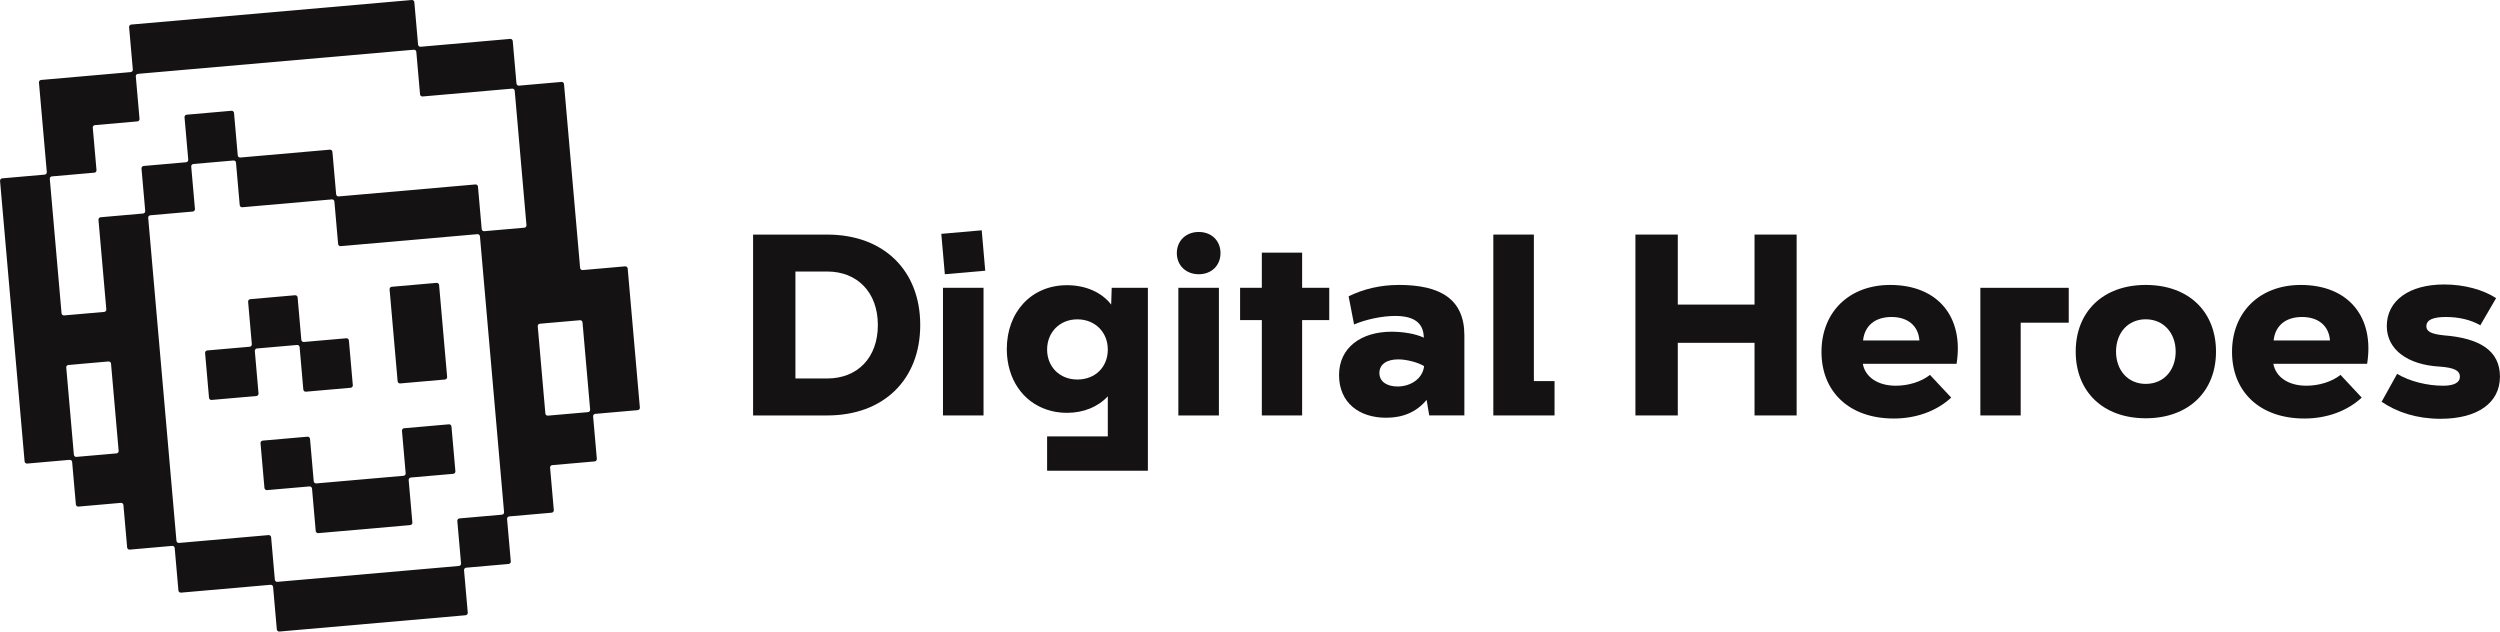
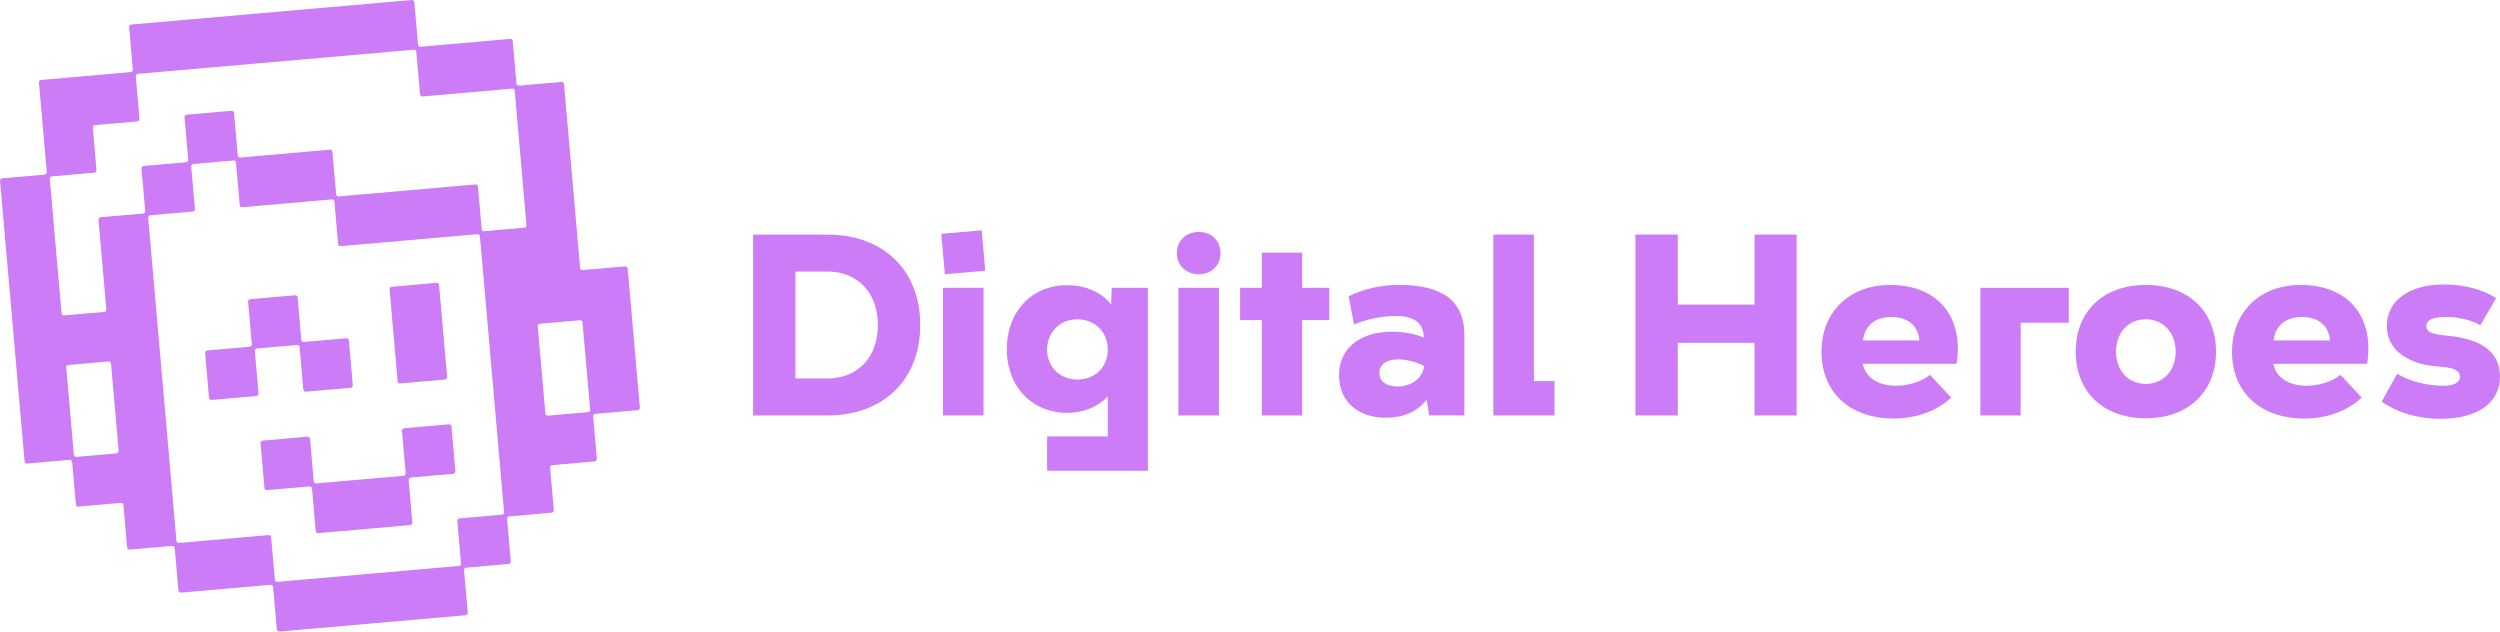
<svg xmlns="http://www.w3.org/2000/svg" id="Livello_1" data-name="Livello 1" viewBox="0 0 1000.02 252.63">
  <defs>
    <style>
      .cls-1 {
-         fill: #141213;
+         fill: #cc7cf7;
      }
    </style>
  </defs>
  <g>
    <path class="cls-1" d="M330.9,93.83h-29.66v72.35h29.66c22.52,0,37.2-14.27,37.2-36.17s-14.67-36.17-37.2-36.17ZM330.9,151.4h-12.72v-42.79h12.72c11.98,0,20.25,8.27,20.25,21.39s-8.16,21.39-20.25,21.39Z" />
    <path class="cls-1" d="M377.2,115.12v51.06h16.22v-51.06h-16.22Z" />
    <path class="cls-1" d="M444.69,115.12l-.21,6.72c-3.73-4.86-10.13-7.76-17.68-7.76-14.25,0-24.07,10.75-24.07,25.53v.21c.07,11.73,6.35,20.89,16.12,24.07,2.45.82,5.11,1.25,7.95,1.25,6.61,0,12.4-2.38,16.33-6.61v16.02h-24.28v13.74h40.31v-73.17h-14.46ZM430.94,151.81c-7.13,0-12.09-5.16-12.09-11.98s4.96-12.09,12.09-12.09,12.19,5.16,12.19,12.09-4.95,11.98-12.19,11.98Z" />
    <path class="cls-1" d="M471.35,115.12v51.06h16.22v-51.06h-16.22ZM479.52,92.79c-5.07,0-8.78,3.47-8.78,8.45s3.72,8.46,8.78,8.46,8.69-3.47,8.69-8.46-3.62-8.45-8.69-8.45Z" />
    <path class="cls-1" d="M520.86,115.12v-14.06h-16.12v14.06h-8.69v12.92h8.69v38.14h16.12v-38.14h10.85v-12.92h-10.85Z" />
    <path class="cls-1" d="M559.51,113.98c-7.44,0-14.16,1.65-20.05,4.55l2.18,11.26c4.54-1.96,11.05-3.41,16.43-3.41,7.02,0,11.37,2.38,11.47,8.69-3.52-1.65-8.48-2.38-12.92-2.38-12.1,0-20.99,6.3-20.99,17.35s8.06,17.06,18.81,17.06c6.61,0,12.1-2.18,16.22-7.14l1.04,6.21h14.06v-32.04c0-14.48-9.61-20.16-26.25-20.16ZM559,154.6c-3.94,0-7.23-1.76-7.23-5.38s3.1-5.47,7.54-5.47c3.41,0,7.97,1.25,10.34,2.69-.52,4.96-5.28,8.16-10.64,8.16Z" />
    <path class="cls-1" d="M613.56,152.43v-58.6h-16.22v72.35h24.49v-13.74h-8.27Z" />
    <path class="cls-1" d="M701.83,93.83v28.01h-30.7v-28.01h-16.95v72.35h16.95v-29.05h30.7v29.05h16.84v-72.35h-16.84Z" />
    <path class="cls-1" d="M756.09,113.98c-16.43,0-27.48,10.85-27.48,26.77s11.05,26.66,28.93,26.66c8.99,0,17.17-2.99,22.95-8.37l-8.48-9.08c-3.52,2.78-8.69,4.33-13.65,4.33-7.43,0-12.3-3.61-13.22-8.78h37.51c2.99-18.81-7.55-31.53-26.57-31.53ZM745.24,136.2c.63-5.99,4.87-9.4,11.38-9.4s10.75,3.51,11.16,9.4h-22.54Z" />
    <path class="cls-1" d="M792.16,115.12v51.06h16.13v-37.1h19.22v-13.95h-35.35Z" />
    <path class="cls-1" d="M858.31,113.98c-17.15,0-28.01,10.75-28.01,26.67s10.85,26.66,28.01,26.66,28.11-10.74,28.11-26.66-10.85-26.67-28.11-26.67ZM858.31,153.56c-7.13,0-11.88-5.47-11.88-12.92s4.75-12.92,11.88-12.92,11.98,5.47,11.98,12.92-4.75,12.92-11.98,12.92Z" />
    <path class="cls-1" d="M920.33,113.98c-16.43,0-27.5,10.85-27.5,26.77s11.06,26.66,28.94,26.66c8.99,0,17.15-2.99,22.94-8.37l-8.48-9.08c-3.51,2.78-8.68,4.33-13.64,4.33-7.44,0-12.3-3.61-13.23-8.78h37.51c3-18.81-7.54-31.53-26.55-31.53ZM909.47,136.2c.62-5.99,4.86-9.4,11.37-9.4s10.75,3.51,11.17,9.4h-22.54Z" />
    <path class="cls-1" d="M977.58,134.14c-5.07-.52-7.02-1.55-7.02-3.62,0-2.59,2.68-3.72,7.85-3.72s9.92,1.13,13.74,3.31l6.31-10.85c-5.07-3.31-12.61-5.47-20.78-5.47-14.06,0-22.94,6.51-22.94,16.63,0,9.41,8.27,15.5,21.18,16.23,5.89.41,8.06,1.65,8.06,4.03s-2.38,3.61-6.71,3.61c-6.42,0-13.44-1.76-18.4-4.75l-6.2,11.17c6.2,4.23,14.15,6.81,23.56,6.81,14.88,0,23.77-6.41,23.77-16.84s-8.06-15.41-22.43-16.54Z" />
    <path class="cls-1" d="M392.69,92.12l-16.16,1.42,1.41,16.16,16.16-1.42-1.41-16.16Z" />
  </g>
  <g>
    <path class="cls-1" d="M161.41,190.32l-34.89,3.05c-.52.05-.98-.34-1.03-.86l-1.48-16.97c-.05-.52-.51-.91-1.03-.86l-17.91,1.57c-.52.05-.91.51-.86,1.03l1.57,17.91c.05.52.51.91,1.03.86l16.97-1.48c.52-.05.98.34,1.03.86l1.48,16.97c.05.52.51.91,1.03.86l36.77-3.22c.52-.05.91-.51.86-1.03l-1.48-16.97c-.05-.52.34-.98.86-1.03l16.97-1.48c.52-.05.91-.51.86-1.03l-1.57-17.91c-.05-.52-.51-.91-1.03-.86l-17.91,1.57c-.52.05-.91.51-.86,1.03l1.48,16.97c.05.52-.34.98-.86,1.03Z" />
    <path class="cls-1" d="M102.79,139.39l16.03-1.4c.52-.05.98.34,1.03.86l1.48,16.97c.05.52.51.91,1.03.86l17.91-1.57c.52-.05.91-.51.86-1.03l-1.57-17.91c-.05-.52-.51-.91-1.03-.86l-16.97,1.48c-.52.05-.98-.34-1.03-.86l-1.48-16.97c-.05-.52-.51-.91-1.03-.86l-17.91,1.57c-.52.05-.91.51-.86,1.03l1.48,16.97c.05.52-.34.98-.86,1.03l-16.97,1.48c-.52.05-.91.51-.86,1.03l1.57,17.91c.05.52.51.91,1.03.86l17.91-1.57c.52-.05.91-.51.86-1.03l-1.48-16.97c-.05-.52.34-.98.86-1.03Z" />
    <rect class="cls-1" x="157.41" y="113.86" width="19.88" height="38.81" rx=".95" ry=".95" transform="translate(-10.98 15.09) rotate(-5)" />
    <path class="cls-1" d="M232.05,107.18l-6.44-73.55c-.05-.52-.5-.9-1.02-.86l-16.98,1.49c-.52.05-.98-.34-1.02-.86l-1.49-16.98c-.05-.52-.5-.9-1.02-.86l-35.83,3.14c-.52.05-.98-.34-1.02-.86l-1.49-16.98c-.05-.52-.5-.9-1.02-.86L52.5,9.82c-.52.05-.9.5-.86,1.02l1.49,16.98c.05.52-.34.98-.86,1.02l-35.83,3.14c-.52.05-.9.5-.86,1.02l3.14,35.83c.05.52-.34.98-.86,1.02l-16.98,1.49c-.52.05-.9.5-.86,1.02l9.82,112.21c.05.52.5.9,1.02.86l16.98-1.49c.52-.05.98.34,1.02.86l1.49,16.98c.05.52.5.9,1.02.86l16.98-1.49c.52-.05.98.34,1.02.86l1.49,16.98c.05.52.5.9,1.02.86l16.98-1.49c.52-.05.98.34,1.02.86l1.49,16.98c.05.52.5.9,1.02.86l35.83-3.14c.52-.05.98.34,1.02.86l1.49,16.98c.05.52.5.9,1.02.86l74.5-6.52c.52-.05.9-.5.86-1.02l-1.49-16.98c-.05-.52.34-.98.86-1.02l16.98-1.49c.52-.05.9-.5.86-1.02l-1.49-16.98c-.05-.52.34-.98.86-1.02l16.98-1.49c.52-.05.9-.5.86-1.02l-1.49-16.98c-.05-.52.34-.98.86-1.02l16.98-1.49c.52-.05.9-.5.86-1.02l-1.49-16.98c-.05-.52.34-.98.86-1.02l16.98-1.49c.52-.05.9-.5.86-1.02l-4.87-55.64c-.05-.52-.5-.9-1.02-.86l-16.98,1.49c-.52.05-.98-.34-1.02-.86ZM183.57,226.39l-72.61,6.35c-.52.05-.98-.34-1.02-.86l-1.49-16.98c-.05-.52-.5-.9-1.02-.86l-35.83,3.14c-.52.05-.98-.34-1.02-.86l-11.3-129.19c-.05-.52.34-.98.86-1.02l16.98-1.49c.52-.05.9-.5.86-1.02l-1.49-16.98c-.05-.52.34-.98.86-1.02l16.03-1.4c.52-.05.98.34,1.02.86l1.49,16.98c.05.52.5.9,1.02.86l35.83-3.14c.52-.05.98.34,1.02.86l1.49,16.98c.05.52.5.9,1.02.86l54.69-4.79c.52-.05.98.34,1.02.86l9.65,110.33c.05.52-.34.98-.86,1.02l-16.98,1.49c-.52.05-.9.5-.86,1.02l1.49,16.98c.05.52-.34.98-.86,1.02ZM44.41,145.45l3.05,34.89c.05.52-.34.98-.86,1.02l-16.03,1.4c-.52.05-.98-.34-1.02-.86l-3.05-34.89c-.05-.52.34-.98.86-1.02l16.03-1.4c.52-.05.98.34,1.02.86ZM20.76,70.56l16.98-1.49c.52-.05.9-.5.86-1.02l-1.49-16.98c-.05-.52.34-.98.86-1.02l16.98-1.49c.52-.05.9-.5.86-1.02l-1.49-16.98c-.05-.52.34-.98.86-1.02l110.33-9.65c.52-.05.98.34,1.02.86l1.49,16.98c.05.52.5.9,1.02.86l35.83-3.14c.52-.05.98.34,1.02.86l4.7,53.75c.05.52-.34.98-.86,1.02l-16.03,1.4c-.52.05-.98-.34-1.02-.86l-1.49-16.98c-.05-.52-.5-.9-1.02-.86l-54.69,4.79c-.52.05-.98-.34-1.02-.86l-1.49-16.98c-.05-.52-.5-.9-1.02-.86l-35.83,3.14c-.52.05-.98-.34-1.02-.86l-1.49-16.98c-.05-.52-.5-.9-1.02-.86l-17.92,1.57c-.52.05-.9.5-.86,1.02l1.49,16.98c.05.52-.34.98-.86,1.02l-16.98,1.49c-.52.05-.9.5-.86,1.02l1.49,16.98c.05.52-.34.98-.86,1.02l-16.98,1.49c-.52.05-.9.5-.86,1.02l3.14,35.83c.05.52-.34.98-.86,1.02l-16.03,1.4c-.52.05-.98-.34-1.02-.86l-4.7-53.75c-.05-.52.34-.98.86-1.02ZM235.2,164.86l-16.03,1.4c-.52.05-.98-.34-1.02-.86l-3.05-34.89c-.05-.52.34-.98.86-1.02l16.03-1.4c.52-.05.98.34,1.02.86l3.05,34.89c.05.52-.34.98-.86,1.02Z" />
  </g>
</svg>
